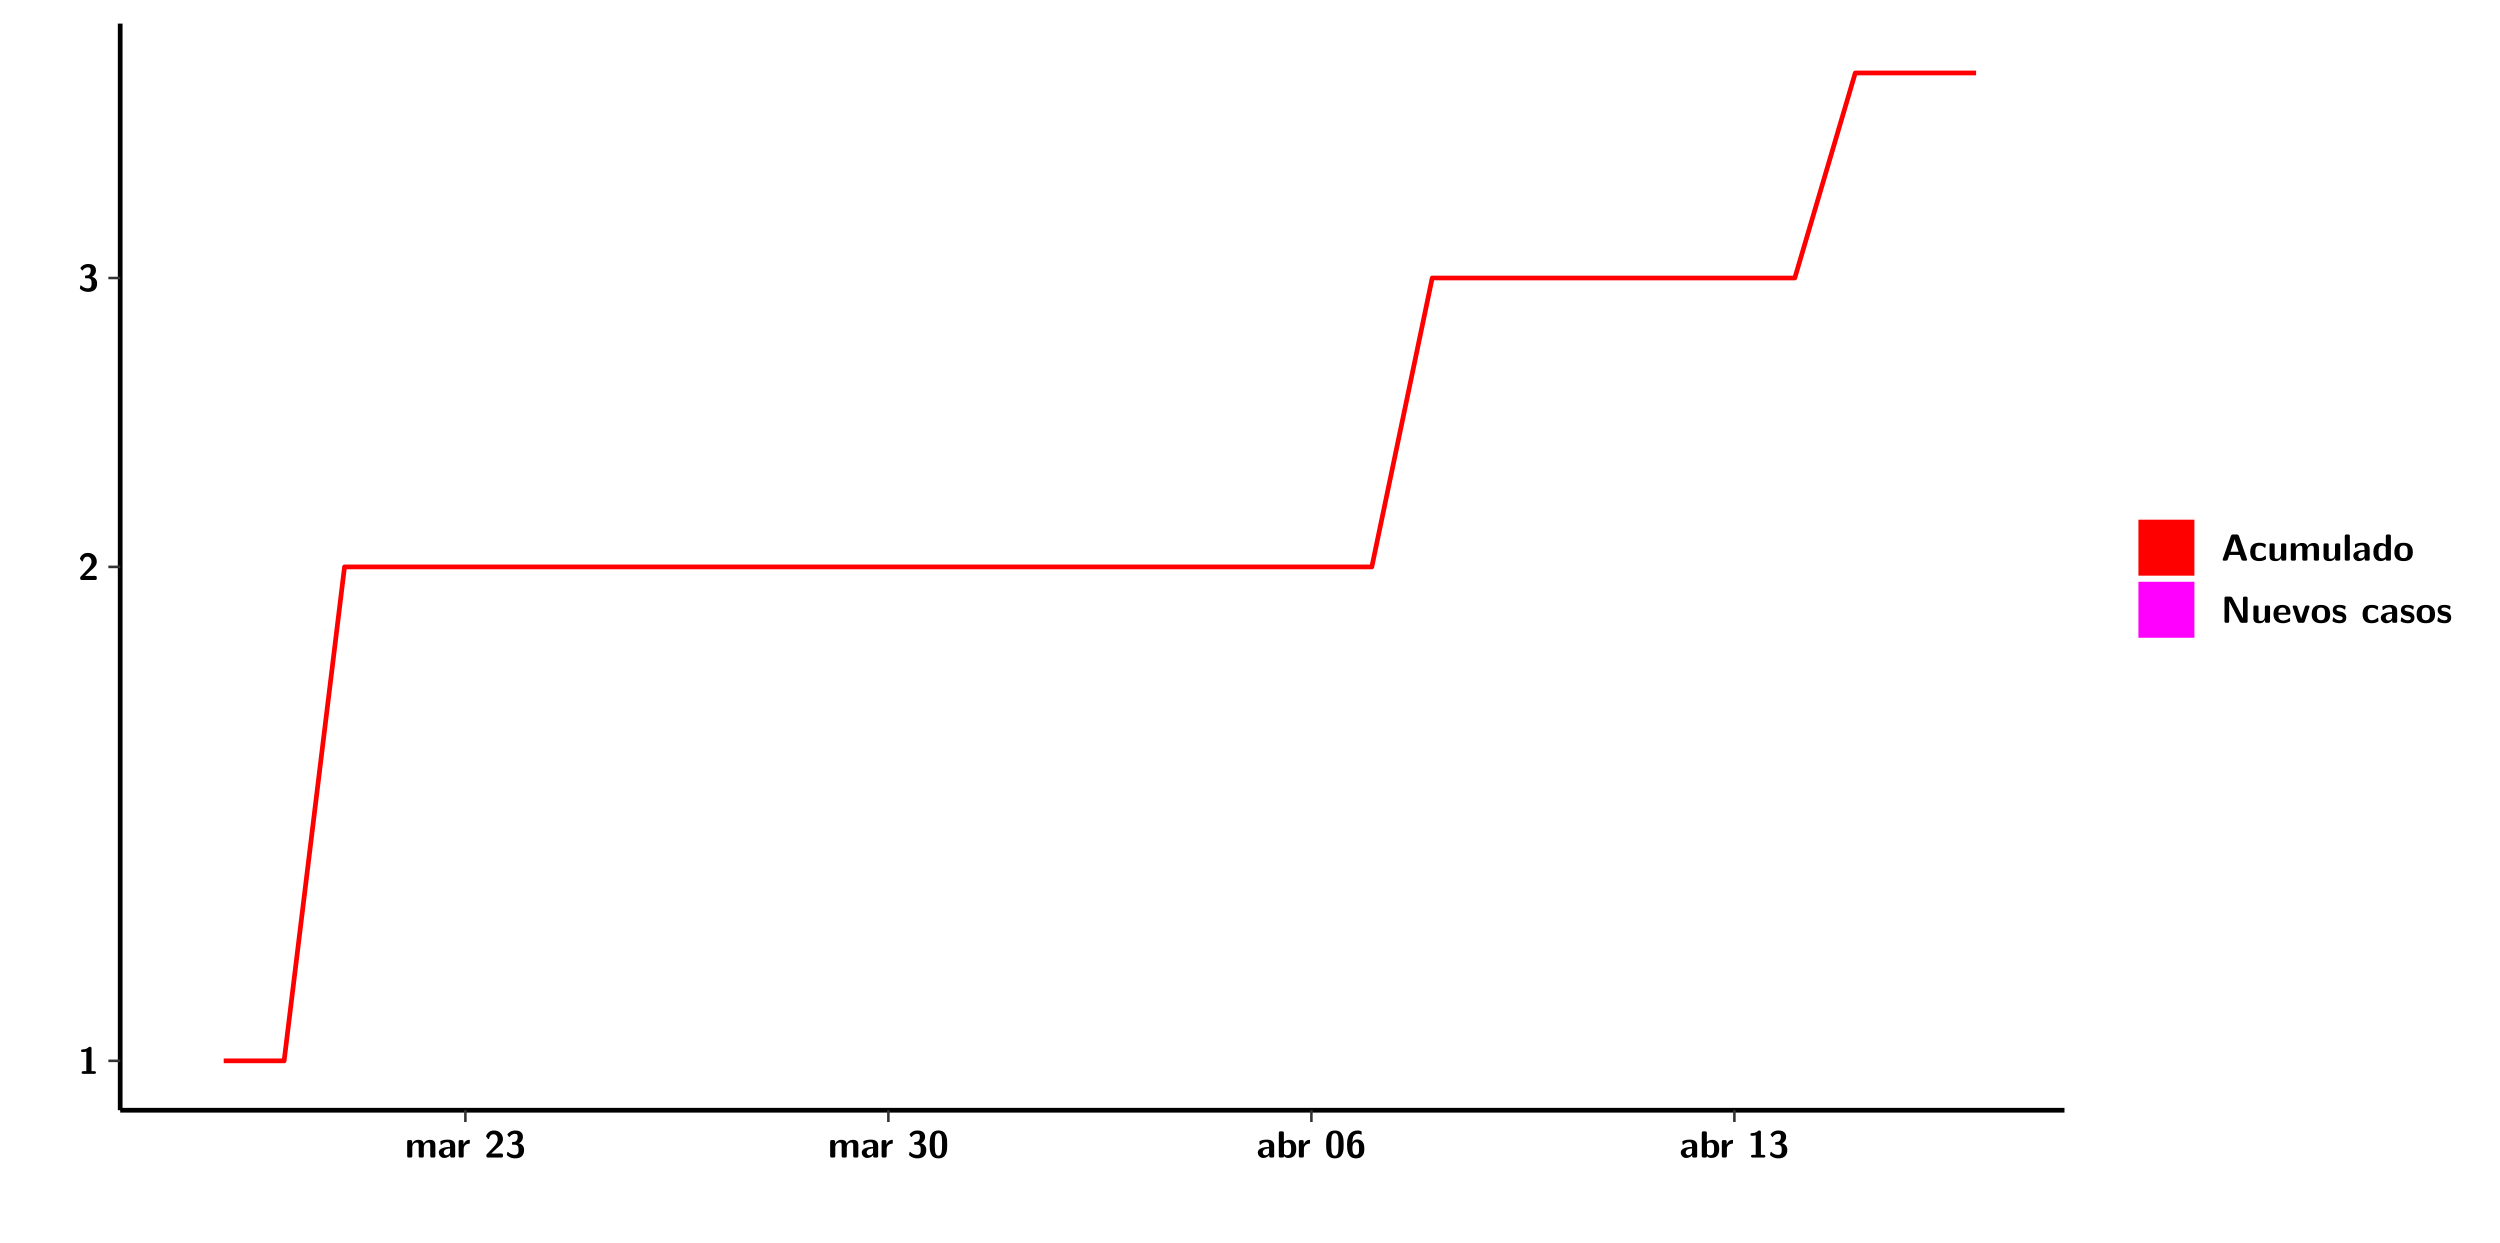
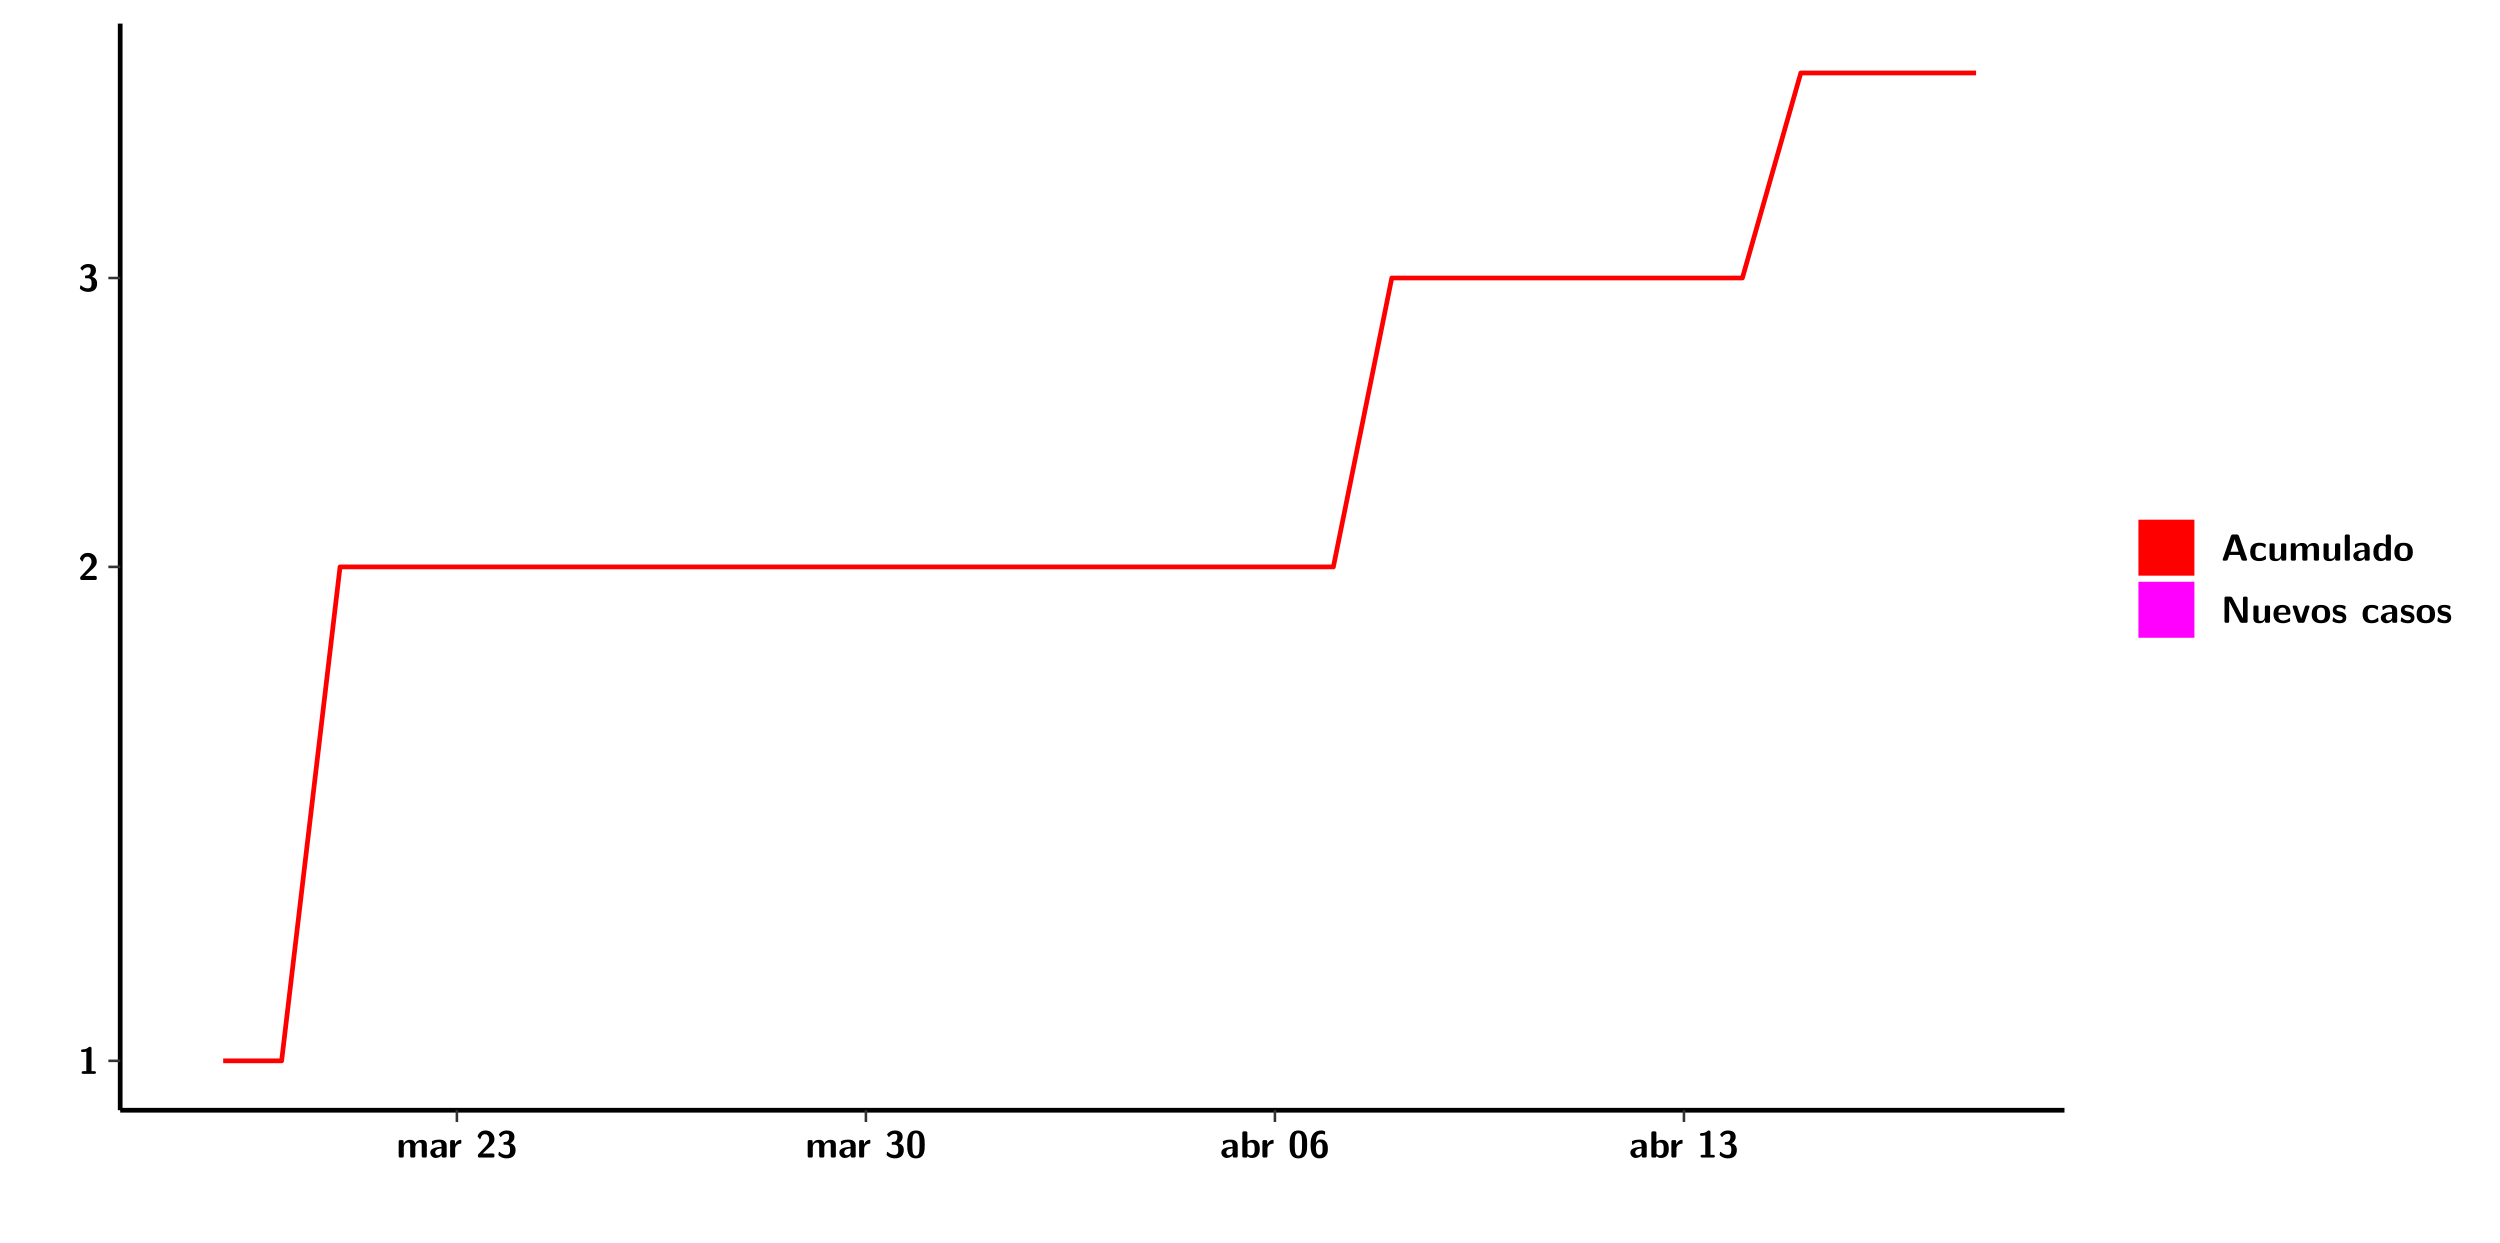
<svg xmlns="http://www.w3.org/2000/svg" xmlns:xlink="http://www.w3.org/1999/xlink" width="579.653pt" height="288pt" viewBox="0 0 579.653 288" version="1.1">
  <defs>
    <g>
      <symbol overflow="visible" id="glyph0-0">
        <path style="stroke:none;" d="" />
      </symbol>
      <symbol overflow="visible" id="glyph0-1">
        <path style="stroke:none;" d="M 3.109 -5.859 C 3.109 -6.016 3.109 -6.281 2.719 -6.281 C 2.547 -6.281 2.516 -6.266 2.406 -6.156 C 2.25 -6.016 1.922 -5.688 1.047 -5.672 C 0.891 -5.672 0.672 -5.609 0.672 -5.359 C 0.672 -5.047 0.969 -5.047 1.094 -5.047 C 1.344 -5.047 1.656 -5.078 1.906 -5.156 L 1.906 -0.625 L 1.234 -0.625 C 1.109 -0.625 0.812 -0.625 0.812 -0.312 C 0.812 0 1.109 0 1.234 0 L 3.719 0 C 3.828 0 4.141 0 4.141 -0.312 C 4.141 -0.625 3.828 -0.625 3.719 -0.625 L 3.109 -0.625 Z M 3.109 -5.859 " />
      </symbol>
      <symbol overflow="visible" id="glyph0-2">
        <path style="stroke:none;" d="M 0.562 -0.75 C 0.484 -0.656 0.484 -0.641 0.484 -0.484 L 0.484 -0.422 C 0.484 -0.109 0.578 0 0.906 0 L 3.906 0 C 4.25 0 4.328 -0.109 4.328 -0.422 L 4.328 -0.531 C 4.328 -0.672 4.328 -0.828 4.141 -0.906 C 4.078 -0.953 3.797 -0.953 3.625 -0.953 C 3.438 -0.953 3.219 -0.938 3.031 -0.938 L 1.609 -0.938 L 2.766 -2.031 C 2.906 -2.141 3.234 -2.422 3.359 -2.547 C 3.844 -3.016 4.328 -3.484 4.328 -4.266 C 4.328 -5.328 3.562 -6.281 2.266 -6.281 C 1.969 -6.281 1.469 -6.234 1.047 -5.891 C 0.969 -5.828 0.562 -5.516 0.406 -4.922 L 0.844 -4.359 C 0.891 -4.297 0.922 -4.266 0.984 -4.266 C 1.062 -4.266 1.078 -4.328 1.109 -4.422 C 1.281 -5.031 1.578 -5.406 2.141 -5.406 C 2.828 -5.406 3.109 -4.781 3.109 -4.25 C 3.109 -3.688 2.766 -3.094 2.25 -2.531 Z M 0.562 -0.75 " />
      </symbol>
      <symbol overflow="visible" id="glyph0-3">
        <path style="stroke:none;" d="M 0.844 -4.859 C 0.906 -4.766 0.953 -4.766 0.969 -4.766 C 1.031 -4.766 1.047 -4.797 1.094 -4.859 C 1.547 -5.5 2.172 -5.5 2.281 -5.5 C 2.844 -5.5 2.922 -5.203 2.922 -4.781 C 2.922 -4.656 2.922 -4.234 2.641 -3.906 C 2.438 -3.656 2.219 -3.641 1.953 -3.625 C 1.859 -3.609 1.688 -3.609 1.672 -3.578 C 1.609 -3.562 1.609 -3.5 1.609 -3.359 L 1.609 -3.203 C 1.609 -2.984 1.609 -2.969 1.844 -2.969 L 2.219 -2.969 C 3.031 -2.969 3.125 -2.469 3.125 -1.797 C 3.125 -1.203 3.062 -0.625 2.266 -0.625 C 1.984 -0.625 1.328 -0.688 0.75 -1.25 C 0.672 -1.328 0.656 -1.328 0.625 -1.328 C 0.531 -1.328 0.516 -1.25 0.516 -1.234 C 0.516 -1.234 0.406 -0.672 0.406 -0.625 C 0.406 -0.516 1.156 0.188 2.312 0.188 C 3.812 0.188 4.406 -0.609 4.406 -1.781 C 4.406 -2.562 3.984 -3.109 3.203 -3.297 C 3.906 -3.688 4.141 -4.266 4.141 -4.766 C 4.141 -6.156 2.891 -6.281 2.328 -6.281 C 1.125 -6.281 0.531 -5.422 0.531 -5.344 C 0.531 -5.297 0.594 -5.219 0.594 -5.219 Z M 0.844 -4.859 " />
      </symbol>
      <symbol overflow="visible" id="glyph0-4">
        <path style="stroke:none;" d="M 7.062 -2.844 C 7.062 -3.75 6.672 -4.109 5.781 -4.109 C 5.156 -4.109 4.688 -3.828 4.359 -3.25 C 4.219 -4.078 3.484 -4.109 3.109 -4.109 C 2.938 -4.109 2.578 -4.109 2.188 -3.828 C 1.906 -3.625 1.734 -3.344 1.672 -3.203 L 1.672 -3.641 C 1.672 -3.922 1.609 -4.062 1.25 -4.062 L 0.953 -4.062 C 0.625 -4.062 0.531 -3.969 0.531 -3.641 L 0.531 -0.422 C 0.531 -0.109 0.625 0 0.953 0 L 1.297 0 C 1.625 0 1.719 -0.109 1.719 -0.422 L 1.719 -2.359 C 1.719 -3.141 2.25 -3.484 2.688 -3.484 C 3.109 -3.484 3.203 -3.297 3.203 -2.828 L 3.203 -0.422 C 3.203 -0.109 3.297 0 3.625 0 L 3.969 0 C 4.297 0 4.391 -0.109 4.391 -0.422 L 4.391 -2.359 C 4.391 -3.141 4.922 -3.484 5.359 -3.484 C 5.781 -3.484 5.875 -3.297 5.875 -2.828 L 5.875 -0.422 C 5.875 -0.109 5.969 0 6.297 0 L 6.641 0 C 6.984 0 7.062 -0.109 7.062 -0.422 Z M 7.062 -2.844 " />
      </symbol>
      <symbol overflow="visible" id="glyph0-5">
        <path style="stroke:none;" d="M 4.062 -2.766 C 4.062 -4.156 2.734 -4.156 2.297 -4.156 C 1.891 -4.156 1.453 -4.125 0.859 -3.891 C 0.672 -3.797 0.625 -3.781 0.625 -3.688 C 0.625 -3.625 0.688 -3.109 0.688 -3.047 C 0.703 -2.984 0.75 -2.938 0.812 -2.938 C 0.844 -2.938 0.875 -2.969 0.906 -3 C 1.281 -3.391 1.719 -3.578 2.266 -3.578 C 2.734 -3.578 2.875 -3.297 2.875 -2.781 L 2.875 -2.469 C 2.562 -2.469 0.266 -2.453 0.266 -1.172 C 0.266 -0.547 0.766 0.094 1.531 0.094 C 1.828 0.094 2.484 0.016 2.906 -0.594 L 2.906 -0.422 C 2.906 -0.141 2.969 0 3.328 0 L 3.641 0 C 3.984 0 4.062 -0.109 4.062 -0.422 Z M 2.875 -1.344 C 2.875 -0.531 2.047 -0.531 2.016 -0.531 C 1.641 -0.531 1.406 -0.844 1.406 -1.188 C 1.406 -2.047 2.625 -2.109 2.875 -2.109 Z M 2.875 -1.344 " />
      </symbol>
      <symbol overflow="visible" id="glyph0-6">
        <path style="stroke:none;" d="M 1.703 -2.016 C 1.703 -2.844 2.391 -3.188 2.938 -3.219 C 3.109 -3.234 3.125 -3.234 3.125 -3.469 L 3.125 -3.875 C 3.125 -4.047 3.125 -4.109 2.969 -4.109 C 2.719 -4.109 2.078 -4.031 1.672 -3.078 L 1.656 -3.078 L 1.656 -3.641 C 1.656 -3.922 1.594 -4.062 1.234 -4.062 L 0.953 -4.062 C 0.641 -4.062 0.531 -3.969 0.531 -3.641 L 0.531 -0.422 C 0.531 -0.109 0.625 0 0.953 0 L 1.281 0 C 1.609 0 1.703 -0.109 1.703 -0.422 Z M 1.703 -2.016 " />
      </symbol>
      <symbol overflow="visible" id="glyph0-7">
        <path style="stroke:none;" d="M 4.438 -3 C 4.438 -4.203 4.438 -6.281 2.406 -6.281 C 0.375 -6.281 0.375 -4.219 0.375 -3 C 0.375 -1.812 0.375 0.188 2.406 0.188 C 4.438 0.188 4.438 -1.781 4.438 -3 Z M 2.406 -0.438 C 1.75 -0.438 1.656 -1.25 1.625 -1.484 C 1.562 -1.953 1.562 -2.766 1.562 -3.125 C 1.562 -3.641 1.562 -4.203 1.625 -4.641 C 1.641 -4.875 1.734 -5.641 2.406 -5.641 C 3.047 -5.641 3.156 -4.906 3.188 -4.734 C 3.25 -4.281 3.25 -3.594 3.25 -3.125 C 3.25 -2.625 3.25 -1.953 3.188 -1.469 C 3.156 -1.234 3.062 -0.438 2.406 -0.438 Z M 2.406 -0.438 " />
      </symbol>
      <symbol overflow="visible" id="glyph0-8">
        <path style="stroke:none;" d="M 1.703 -5.656 C 1.703 -5.938 1.641 -6.078 1.281 -6.078 L 0.953 -6.078 C 0.641 -6.078 0.531 -5.984 0.531 -5.656 L 0.531 -0.422 C 0.531 -0.109 0.625 0 0.953 0 L 1.312 0 C 1.453 0 1.719 0 1.734 -0.344 C 2.125 0.094 2.578 0.094 2.719 0.094 C 4.578 0.094 4.578 -1.594 4.578 -2.031 C 4.578 -2.453 4.578 -4.109 2.938 -4.109 C 2.219 -4.109 1.781 -3.703 1.703 -3.625 Z M 1.734 -3.172 C 1.844 -3.281 2.109 -3.484 2.5 -3.484 C 3.391 -3.484 3.391 -2.672 3.391 -2.016 C 3.391 -1.375 3.391 -0.531 2.406 -0.531 C 2.047 -0.531 1.828 -0.75 1.734 -0.875 Z M 1.734 -3.172 " />
      </symbol>
      <symbol overflow="visible" id="glyph0-9">
        <path style="stroke:none;" d="M 3.781 -5.859 C 3.781 -6.062 3.781 -6.078 3.484 -6.188 C 3.25 -6.281 3.016 -6.281 2.922 -6.281 C 0.406 -6.281 0.406 -3.75 0.406 -2.984 C 0.406 -2.078 0.406 0.188 2.453 0.188 C 3.125 0.188 3.547 0.031 3.906 -0.375 C 4.359 -0.891 4.406 -1.391 4.406 -2.062 C 4.406 -2.562 4.406 -4.203 2.703 -4.203 C 2.219 -4.203 1.859 -3.922 1.625 -3.422 C 1.672 -4.203 1.688 -4.406 1.812 -4.75 C 2.062 -5.422 2.641 -5.5 2.953 -5.5 C 3.109 -5.5 3.344 -5.469 3.547 -5.359 C 3.609 -5.312 3.641 -5.297 3.688 -5.297 C 3.781 -5.297 3.781 -5.406 3.781 -5.531 Z M 2.438 -0.625 C 1.75 -0.625 1.641 -1.422 1.641 -2.172 C 1.641 -2.906 1.859 -3.562 2.484 -3.562 C 3.188 -3.562 3.188 -2.938 3.188 -2.078 C 3.188 -1.219 3.188 -0.625 2.438 -0.625 Z M 2.438 -0.625 " />
      </symbol>
      <symbol overflow="visible" id="glyph0-10">
        <path style="stroke:none;" d="M 4.156 -5.703 C 4.031 -6.078 3.766 -6.078 3.594 -6.078 L 2.828 -6.078 C 2.641 -6.078 2.391 -6.078 2.266 -5.703 L 0.406 -0.406 C 0.375 -0.297 0.375 -0.281 0.375 -0.234 C 0.375 0 0.594 0 0.703 0 L 1.031 0 C 1.188 0 1.453 0 1.578 -0.344 L 1.922 -1.328 L 4.344 -1.328 L 4.641 -0.484 C 4.75 -0.172 4.812 0 5.234 0 L 5.703 0 C 5.828 0 6.047 0 6.047 -0.234 C 6.047 -0.281 6.047 -0.297 6 -0.406 Z M 2.812 -3.938 C 2.938 -4.328 3.062 -4.656 3.125 -4.969 L 3.141 -4.969 C 3.188 -4.766 3.188 -4.75 3.25 -4.547 L 4.078 -2.078 L 2.188 -2.078 Z M 2.812 -3.938 " />
      </symbol>
      <symbol overflow="visible" id="glyph0-11">
        <path style="stroke:none;" d="M 4 -0.438 C 4 -0.531 3.969 -0.938 3.953 -1.047 C 3.953 -1.078 3.938 -1.172 3.844 -1.172 C 3.812 -1.172 3.797 -1.172 3.703 -1.078 C 3.562 -0.953 3.141 -0.594 2.422 -0.594 C 1.516 -0.594 1.516 -1.469 1.516 -2.031 C 1.516 -2.75 1.562 -3.484 2.453 -3.484 C 3.031 -3.484 3.266 -3.344 3.578 -3.078 C 3.688 -2.984 3.703 -2.984 3.734 -2.984 C 3.828 -2.984 3.844 -3.062 3.844 -3.094 C 3.859 -3.172 3.953 -3.656 3.953 -3.703 C 3.953 -3.781 3.891 -3.812 3.75 -3.891 C 3.328 -4.078 3.062 -4.156 2.453 -4.156 C 1.141 -4.156 0.328 -3.547 0.328 -2.016 C 0.328 -0.562 1.078 0.094 2.406 0.094 C 2.641 0.094 3.172 0.094 3.75 -0.203 C 4 -0.344 4 -0.344 4 -0.438 Z M 4 -0.438 " />
      </symbol>
      <symbol overflow="visible" id="glyph0-12">
        <path style="stroke:none;" d="M 4.391 -3.594 C 4.391 -3.875 4.328 -4.016 3.969 -4.016 L 3.609 -4.016 C 3.281 -4.016 3.188 -3.906 3.188 -3.594 L 3.188 -1.516 C 3.188 -0.938 2.891 -0.438 2.266 -0.438 C 1.766 -0.438 1.719 -0.562 1.719 -1.031 L 1.719 -3.594 C 1.719 -3.875 1.656 -4.016 1.297 -4.016 L 0.953 -4.016 C 0.625 -4.016 0.531 -3.922 0.531 -3.594 L 0.531 -1.109 C 0.531 -0.172 1.031 0.094 1.953 0.094 C 2.188 0.094 2.812 0.094 3.219 -0.656 L 3.219 -0.422 C 3.219 -0.141 3.281 0 3.641 0 L 3.969 0 C 4.297 0 4.391 -0.109 4.391 -0.422 Z M 4.391 -3.594 " />
      </symbol>
      <symbol overflow="visible" id="glyph0-13">
        <path style="stroke:none;" d="M 1.703 -5.656 C 1.703 -5.938 1.641 -6.078 1.281 -6.078 L 0.953 -6.078 C 0.641 -6.078 0.531 -5.984 0.531 -5.656 L 0.531 -0.422 C 0.531 -0.109 0.625 0 0.953 0 L 1.281 0 C 1.609 0 1.703 -0.109 1.703 -0.422 Z M 1.703 -5.656 " />
      </symbol>
      <symbol overflow="visible" id="glyph0-14">
        <path style="stroke:none;" d="M 4.375 -5.656 C 4.375 -5.938 4.312 -6.078 3.953 -6.078 L 3.625 -6.078 C 3.297 -6.078 3.203 -5.969 3.203 -5.656 L 3.203 -3.672 C 2.812 -4.047 2.375 -4.109 2.109 -4.109 C 0.328 -4.109 0.328 -2.422 0.328 -2 C 0.328 -1.594 0.328 0.094 2.062 0.094 C 2.422 0.094 2.812 -0.016 3.188 -0.406 C 3.188 -0.094 3.297 0 3.609 0 L 3.953 0 C 4.281 0 4.375 -0.109 4.375 -0.422 Z M 3.188 -1.094 C 3.188 -0.953 3.188 -0.875 2.922 -0.688 C 2.703 -0.547 2.5 -0.531 2.406 -0.531 C 1.516 -0.531 1.516 -1.344 1.516 -2 C 1.516 -2.656 1.516 -3.484 2.5 -3.484 C 2.75 -3.484 2.984 -3.391 3.188 -3.203 Z M 3.188 -1.094 " />
      </symbol>
      <symbol overflow="visible" id="glyph0-15">
        <path style="stroke:none;" d="M 4.547 -1.969 C 4.547 -3.406 3.844 -4.156 2.406 -4.156 C 0.953 -4.156 0.266 -3.391 0.266 -1.969 C 0.266 -0.547 1.031 0.094 2.406 0.094 C 3.781 0.094 4.547 -0.531 4.547 -1.969 Z M 2.406 -0.594 C 1.469 -0.594 1.469 -1.375 1.469 -2.078 C 1.469 -2.75 1.469 -3.531 2.406 -3.531 C 3.344 -3.531 3.344 -2.766 3.344 -2.078 C 3.344 -1.391 3.344 -0.594 2.406 -0.594 Z M 2.406 -0.594 " />
      </symbol>
      <symbol overflow="visible" id="glyph0-16">
        <path style="stroke:none;" d="M 2.656 -5.734 C 2.469 -6.078 2.203 -6.078 2.031 -6.078 L 1.219 -6.078 C 0.906 -6.078 0.797 -5.984 0.797 -5.656 L 0.797 -0.422 C 0.797 -0.109 0.891 0 1.219 0 L 1.453 0 C 1.781 0 1.875 -0.109 1.875 -0.422 L 1.875 -5.016 L 1.891 -5.016 L 4.297 -0.344 C 4.484 0 4.75 0 4.922 0 L 5.734 0 C 6.062 0 6.156 -0.109 6.156 -0.422 L 6.156 -5.656 C 6.156 -5.938 6.094 -6.078 5.734 -6.078 L 5.5 -6.078 C 5.156 -6.078 5.078 -5.969 5.078 -5.656 L 5.078 -1.062 L 5.062 -1.062 Z M 2.656 -5.734 " />
      </symbol>
      <symbol overflow="visible" id="glyph0-17">
        <path style="stroke:none;" d="M 3.781 -1.875 C 3.984 -1.875 4.203 -1.891 4.203 -2.281 C 4.203 -3.406 3.672 -4.156 2.359 -4.156 C 0.969 -4.156 0.266 -3.375 0.266 -2.047 C 0.266 -0.609 1.109 0.094 2.484 0.094 C 2.812 0.094 3.312 0.047 3.891 -0.234 C 4.078 -0.328 4.141 -0.359 4.141 -0.469 C 4.141 -0.531 4.125 -0.781 4.109 -0.844 C 4.078 -1.125 4.062 -1.125 3.984 -1.125 C 3.953 -1.125 3.938 -1.125 3.844 -1.047 C 3.328 -0.594 2.797 -0.531 2.516 -0.531 C 1.531 -0.531 1.422 -1.312 1.391 -1.875 Z M 1.406 -2.344 C 1.422 -2.875 1.609 -3.531 2.359 -3.531 C 3.062 -3.531 3.203 -3.031 3.219 -2.344 Z M 1.406 -2.344 " />
      </symbol>
      <symbol overflow="visible" id="glyph0-18">
        <path style="stroke:none;" d="M 4.109 -3.609 C 4.141 -3.719 4.141 -3.75 4.141 -3.766 C 4.141 -4.016 3.922 -4.016 3.797 -4.016 L 3.609 -4.016 C 3.25 -4.016 3.141 -3.891 3.062 -3.641 L 2.203 -0.984 L 1.328 -3.641 C 1.266 -3.828 1.203 -4.016 0.781 -4.016 L 0.578 -4.016 C 0.453 -4.016 0.234 -4.016 0.234 -3.766 C 0.234 -3.75 0.234 -3.719 0.266 -3.609 L 1.312 -0.375 C 1.438 0 1.703 0 1.859 0 L 2.5 0 C 2.672 0 2.938 0 3.062 -0.375 Z M 4.109 -3.609 " />
      </symbol>
      <symbol overflow="visible" id="glyph0-19">
        <path style="stroke:none;" d="M 3.469 -1.234 C 3.469 -1.734 3.203 -2.031 3.047 -2.172 C 2.703 -2.484 2.391 -2.547 2.031 -2.609 C 1.547 -2.703 1.188 -2.766 1.188 -3.109 C 1.188 -3.469 1.484 -3.547 1.828 -3.547 C 2.406 -3.547 2.719 -3.328 2.953 -3.125 C 3.047 -3.047 3.062 -3.047 3.094 -3.047 C 3.188 -3.047 3.203 -3.125 3.203 -3.156 C 3.219 -3.219 3.312 -3.719 3.312 -3.766 C 3.312 -3.906 2.844 -4.031 2.75 -4.062 C 2.406 -4.156 2.125 -4.156 1.891 -4.156 C 1.5 -4.156 0.328 -4.156 0.328 -2.906 C 0.328 -2.484 0.516 -2.219 0.75 -2 C 1.062 -1.734 1.406 -1.672 1.906 -1.562 C 2.156 -1.531 2.609 -1.453 2.609 -1.062 C 2.609 -0.656 2.266 -0.594 1.922 -0.594 C 1.531 -0.594 1.047 -0.703 0.625 -1.188 C 0.594 -1.234 0.562 -1.266 0.516 -1.266 C 0.422 -1.266 0.406 -1.188 0.391 -1.125 C 0.375 -1.016 0.266 -0.516 0.266 -0.422 C 0.266 -0.266 0.922 -0.062 0.922 -0.047 C 1.406 0.094 1.766 0.094 1.922 0.094 C 2.359 0.094 3.469 0.062 3.469 -1.234 Z M 3.469 -1.234 " />
      </symbol>
    </g>
    <clipPath id="clip1">
      <path d="M 0 0 L 576.008 0 L 576.008 288 L 0 288 Z M 0 0 " />
    </clipPath>
    <clipPath id="clip2">
      <path d="M 27.867 5.477 L 478.672 5.477 L 478.672 257.414 L 27.867 257.414 Z M 27.867 5.477 " />
    </clipPath>
  </defs>
  <g id="surface1">
    <g clip-path="url(#clip1)" clip-rule="nonzero">
      <path style="fill-rule:nonzero;fill:rgb(100%,100%,100%);fill-opacity:1;stroke-width:0.598;stroke-linecap:round;stroke-linejoin:round;stroke:rgb(100%,100%,100%);stroke-opacity:1;stroke-miterlimit:10;" d="M 0 0 L 0 288.004 L 576.008 288.004 L 576.008 0 Z M 0 0 " transform="matrix(1,0,0,-1,0,288)" />
    </g>
    <g clip-path="url(#clip2)" clip-rule="nonzero">
      <path style=" stroke:none;fill-rule:nonzero;fill:rgb(100%,100%,100%);fill-opacity:1;" d="M 27.867 257.414 L 27.867 5.477 L 478.672 5.477 L 478.672 257.414 Z M 27.867 257.414 " />
    </g>
-     <path style="fill:none;stroke-width:1.096;stroke-linecap:butt;stroke-linejoin:round;stroke:rgb(100%,0%,0%);stroke-opacity:1;stroke-miterlimit:10;" d="M 51.867 42.031 L 65.875 42.031 L 79.883 156.555 L 318.07 156.555 L 332.078 223.543 L 416.145 223.543 L 430.164 271.078 L 458.18 271.078 " transform="matrix(1,0,0,-1,0,288)" />
+     <path style="fill:none;stroke-width:1.096;stroke-linecap:butt;stroke-linejoin:round;stroke:rgb(100%,0%,0%);stroke-opacity:1;stroke-miterlimit:10;" d="M 51.746 42.031 L 65.297 42.031 L 78.844 156.555 L 309.156 156.555 L 322.703 223.543 L 403.992 223.543 L 417.539 271.078 L 458.18 271.078 " transform="matrix(1,0,0,-1,0,288)" />
    <path style="fill:none;stroke-width:1.096;stroke-linecap:butt;stroke-linejoin:round;stroke:rgb(0%,0%,0%);stroke-opacity:1;stroke-miterlimit:10;" d="M 27.867 30.586 L 27.867 282.523 " transform="matrix(1,0,0,-1,0,288)" />
    <g style="fill:rgb(0%,0%,0%);fill-opacity:1;">
      <use xlink:href="#glyph0-1" x="18.112" y="248.986" />
    </g>
    <g style="fill:rgb(0%,0%,0%);fill-opacity:1;">
      <use xlink:href="#glyph0-2" x="18.112" y="134.476" />
    </g>
    <g style="fill:rgb(0%,0%,0%);fill-opacity:1;">
      <use xlink:href="#glyph0-3" x="18.112" y="67.487" />
    </g>
    <path style="fill:none;stroke-width:0.598;stroke-linecap:butt;stroke-linejoin:round;stroke:rgb(20%,20%,20%);stroke-opacity:1;stroke-miterlimit:10;" d="M 25.125 42.031 L 27.867 42.031 " transform="matrix(1,0,0,-1,0,288)" />
    <path style="fill:none;stroke-width:0.598;stroke-linecap:butt;stroke-linejoin:round;stroke:rgb(20%,20%,20%);stroke-opacity:1;stroke-miterlimit:10;" d="M 25.125 156.555 L 27.867 156.555 " transform="matrix(1,0,0,-1,0,288)" />
    <path style="fill:none;stroke-width:0.598;stroke-linecap:butt;stroke-linejoin:round;stroke:rgb(20%,20%,20%);stroke-opacity:1;stroke-miterlimit:10;" d="M 25.125 223.543 L 27.867 223.543 " transform="matrix(1,0,0,-1,0,288)" />
    <path style="fill:none;stroke-width:1.096;stroke-linecap:butt;stroke-linejoin:round;stroke:rgb(0%,0%,0%);stroke-opacity:1;stroke-miterlimit:10;" d="M 27.867 30.586 L 478.672 30.586 " transform="matrix(1,0,0,-1,0,288)" />
-     <path style="fill:none;stroke-width:0.598;stroke-linecap:butt;stroke-linejoin:round;stroke:rgb(20%,20%,20%);stroke-opacity:1;stroke-miterlimit:10;" d="M 107.906 27.848 L 107.906 30.586 " transform="matrix(1,0,0,-1,0,288)" />
-     <path style="fill:none;stroke-width:0.598;stroke-linecap:butt;stroke-linejoin:round;stroke:rgb(20%,20%,20%);stroke-opacity:1;stroke-miterlimit:10;" d="M 205.98 27.848 L 205.98 30.586 " transform="matrix(1,0,0,-1,0,288)" />
-     <path style="fill:none;stroke-width:0.598;stroke-linecap:butt;stroke-linejoin:round;stroke:rgb(20%,20%,20%);stroke-opacity:1;stroke-miterlimit:10;" d="M 304.062 27.848 L 304.062 30.586 " transform="matrix(1,0,0,-1,0,288)" />
-     <path style="fill:none;stroke-width:0.598;stroke-linecap:butt;stroke-linejoin:round;stroke:rgb(20%,20%,20%);stroke-opacity:1;stroke-miterlimit:10;" d="M 402.137 27.848 L 402.137 30.586 " transform="matrix(1,0,0,-1,0,288)" />
+     <path style="fill:none;stroke-width:0.598;stroke-linecap:butt;stroke-linejoin:round;stroke:rgb(20%,20%,20%);stroke-opacity:1;stroke-miterlimit:10;" d="M 105.934 27.848 L 105.934 30.586 " transform="matrix(1,0,0,-1,0,288)" />
+     <path style="fill:none;stroke-width:0.598;stroke-linecap:butt;stroke-linejoin:round;stroke:rgb(20%,20%,20%);stroke-opacity:1;stroke-miterlimit:10;" d="M 200.77 27.848 L 200.77 30.586 " transform="matrix(1,0,0,-1,0,288)" />
+     <path style="fill:none;stroke-width:0.598;stroke-linecap:butt;stroke-linejoin:round;stroke:rgb(20%,20%,20%);stroke-opacity:1;stroke-miterlimit:10;" d="M 295.605 27.848 L 295.605 30.586 " transform="matrix(1,0,0,-1,0,288)" />
+     <path style="fill:none;stroke-width:0.598;stroke-linecap:butt;stroke-linejoin:round;stroke:rgb(20%,20%,20%);stroke-opacity:1;stroke-miterlimit:10;" d="M 390.441 27.848 L 390.441 30.586 " transform="matrix(1,0,0,-1,0,288)" />
    <g style="fill:rgb(0%,0%,0%);fill-opacity:1;">
-       <use xlink:href="#glyph0-4" x="93.878" y="268.394" />
-       <use xlink:href="#glyph0-5" x="101.476" y="268.394" />
+       <use xlink:href="#glyph0-4" x="91.905" y="268.394" />
+       <use xlink:href="#glyph0-5" x="99.503" y="268.394" />
    </g>
    <g style="fill:rgb(0%,0%,0%);fill-opacity:1;">
-       <use xlink:href="#glyph0-6" x="105.807" y="268.394" />
+       <use xlink:href="#glyph0-6" x="103.834" y="268.394" />
    </g>
    <g style="fill:rgb(0%,0%,0%);fill-opacity:1;">
-       <use xlink:href="#glyph0-2" x="112.288" y="268.394" />
-       <use xlink:href="#glyph0-3" x="117.11" y="268.394" />
+       <use xlink:href="#glyph0-2" x="110.315" y="268.394" />
+       <use xlink:href="#glyph0-3" x="115.137" y="268.394" />
    </g>
    <g style="fill:rgb(0%,0%,0%);fill-opacity:1;">
-       <use xlink:href="#glyph0-4" x="191.95" y="268.394" />
-       <use xlink:href="#glyph0-5" x="199.548" y="268.394" />
+       <use xlink:href="#glyph0-4" x="186.74" y="268.394" />
+       <use xlink:href="#glyph0-5" x="194.338" y="268.394" />
    </g>
    <g style="fill:rgb(0%,0%,0%);fill-opacity:1;">
-       <use xlink:href="#glyph0-6" x="203.879" y="268.394" />
+       <use xlink:href="#glyph0-6" x="198.669" y="268.394" />
    </g>
    <g style="fill:rgb(0%,0%,0%);fill-opacity:1;">
-       <use xlink:href="#glyph0-3" x="210.36" y="268.394" />
-       <use xlink:href="#glyph0-7" x="215.182" y="268.394" />
+       <use xlink:href="#glyph0-3" x="205.15" y="268.394" />
+       <use xlink:href="#glyph0-7" x="209.972" y="268.394" />
    </g>
    <g style="fill:rgb(0%,0%,0%);fill-opacity:1;">
-       <use xlink:href="#glyph0-5" x="291.372" y="268.394" />
-       <use xlink:href="#glyph0-8" x="295.975" y="268.394" />
+       <use xlink:href="#glyph0-5" x="282.913" y="268.394" />
+       <use xlink:href="#glyph0-8" x="287.516" y="268.394" />
    </g>
    <g style="fill:rgb(0%,0%,0%);fill-opacity:1;">
-       <use xlink:href="#glyph0-6" x="300.622" y="268.394" />
+       <use xlink:href="#glyph0-6" x="292.172" y="268.394" />
    </g>
    <g style="fill:rgb(0%,0%,0%);fill-opacity:1;">
-       <use xlink:href="#glyph0-7" x="307.103" y="268.394" />
-       <use xlink:href="#glyph0-9" x="311.925" y="268.394" />
+       <use xlink:href="#glyph0-7" x="298.644" y="268.394" />
+       <use xlink:href="#glyph0-9" x="303.466" y="268.394" />
    </g>
    <g style="fill:rgb(0%,0%,0%);fill-opacity:1;">
-       <use xlink:href="#glyph0-5" x="389.444" y="268.394" />
-       <use xlink:href="#glyph0-8" x="394.047" y="268.394" />
+       <use xlink:href="#glyph0-5" x="377.748" y="268.394" />
+       <use xlink:href="#glyph0-8" x="382.351" y="268.394" />
    </g>
    <g style="fill:rgb(0%,0%,0%);fill-opacity:1;">
-       <use xlink:href="#glyph0-6" x="398.694" y="268.394" />
+       <use xlink:href="#glyph0-6" x="386.998" y="268.394" />
    </g>
    <g style="fill:rgb(0%,0%,0%);fill-opacity:1;">
-       <use xlink:href="#glyph0-1" x="405.175" y="268.394" />
-       <use xlink:href="#glyph0-3" x="409.997" y="268.394" />
+       <use xlink:href="#glyph0-1" x="393.479" y="268.394" />
+       <use xlink:href="#glyph0-3" x="398.301" y="268.394" />
    </g>
    <path style=" stroke:none;fill-rule:nonzero;fill:rgb(100%,100%,100%);fill-opacity:1;" d="M 489.629 154.062 L 489.629 108.828 L 570.527 108.828 L 570.527 154.062 Z M 489.629 154.062 " />
    <path style=" stroke:none;fill-rule:nonzero;fill:rgb(100%,0%,0%);fill-opacity:1;" d="M 495.816 133.477 L 495.816 120.496 L 508.797 120.496 L 508.797 133.477 Z M 495.816 133.477 " />
    <path style=" stroke:none;fill-rule:nonzero;fill:rgb(100%,0%,100%);fill-opacity:1;" d="M 495.816 147.875 L 495.816 134.891 L 508.797 134.891 L 508.797 147.875 Z M 495.816 147.875 " />
    <g style="fill:rgb(0%,0%,0%);fill-opacity:1;">
      <use xlink:href="#glyph0-10" x="514.979" y="130.002" />
      <use xlink:href="#glyph0-11" x="521.408" y="130.002" />
      <use xlink:href="#glyph0-12" x="525.694" y="130.002" />
      <use xlink:href="#glyph0-4" x="530.613" y="130.002" />
      <use xlink:href="#glyph0-12" x="538.212" y="130.002" />
      <use xlink:href="#glyph0-13" x="543.131" y="130.002" />
      <use xlink:href="#glyph0-5" x="545.372" y="130.002" />
      <use xlink:href="#glyph0-14" x="549.975" y="130.002" />
      <use xlink:href="#glyph0-15" x="554.894" y="130.002" />
    </g>
    <g style="fill:rgb(0%,0%,0%);fill-opacity:1;">
      <use xlink:href="#glyph0-16" x="514.979" y="144.408" />
      <use xlink:href="#glyph0-12" x="521.944" y="144.408" />
      <use xlink:href="#glyph0-17" x="526.864" y="144.408" />
      <use xlink:href="#glyph0-18" x="531.345" y="144.408" />
      <use xlink:href="#glyph0-15" x="535.728" y="144.408" />
      <use xlink:href="#glyph0-19" x="540.55" y="144.408" />
    </g>
    <g style="fill:rgb(0%,0%,0%);fill-opacity:1;">
      <use xlink:href="#glyph0-11" x="547.465" y="144.408" />
      <use xlink:href="#glyph0-5" x="551.751" y="144.408" />
      <use xlink:href="#glyph0-19" x="556.354" y="144.408" />
      <use xlink:href="#glyph0-15" x="560.051" y="144.408" />
      <use xlink:href="#glyph0-19" x="564.872" y="144.408" />
    </g>
  </g>
</svg>
